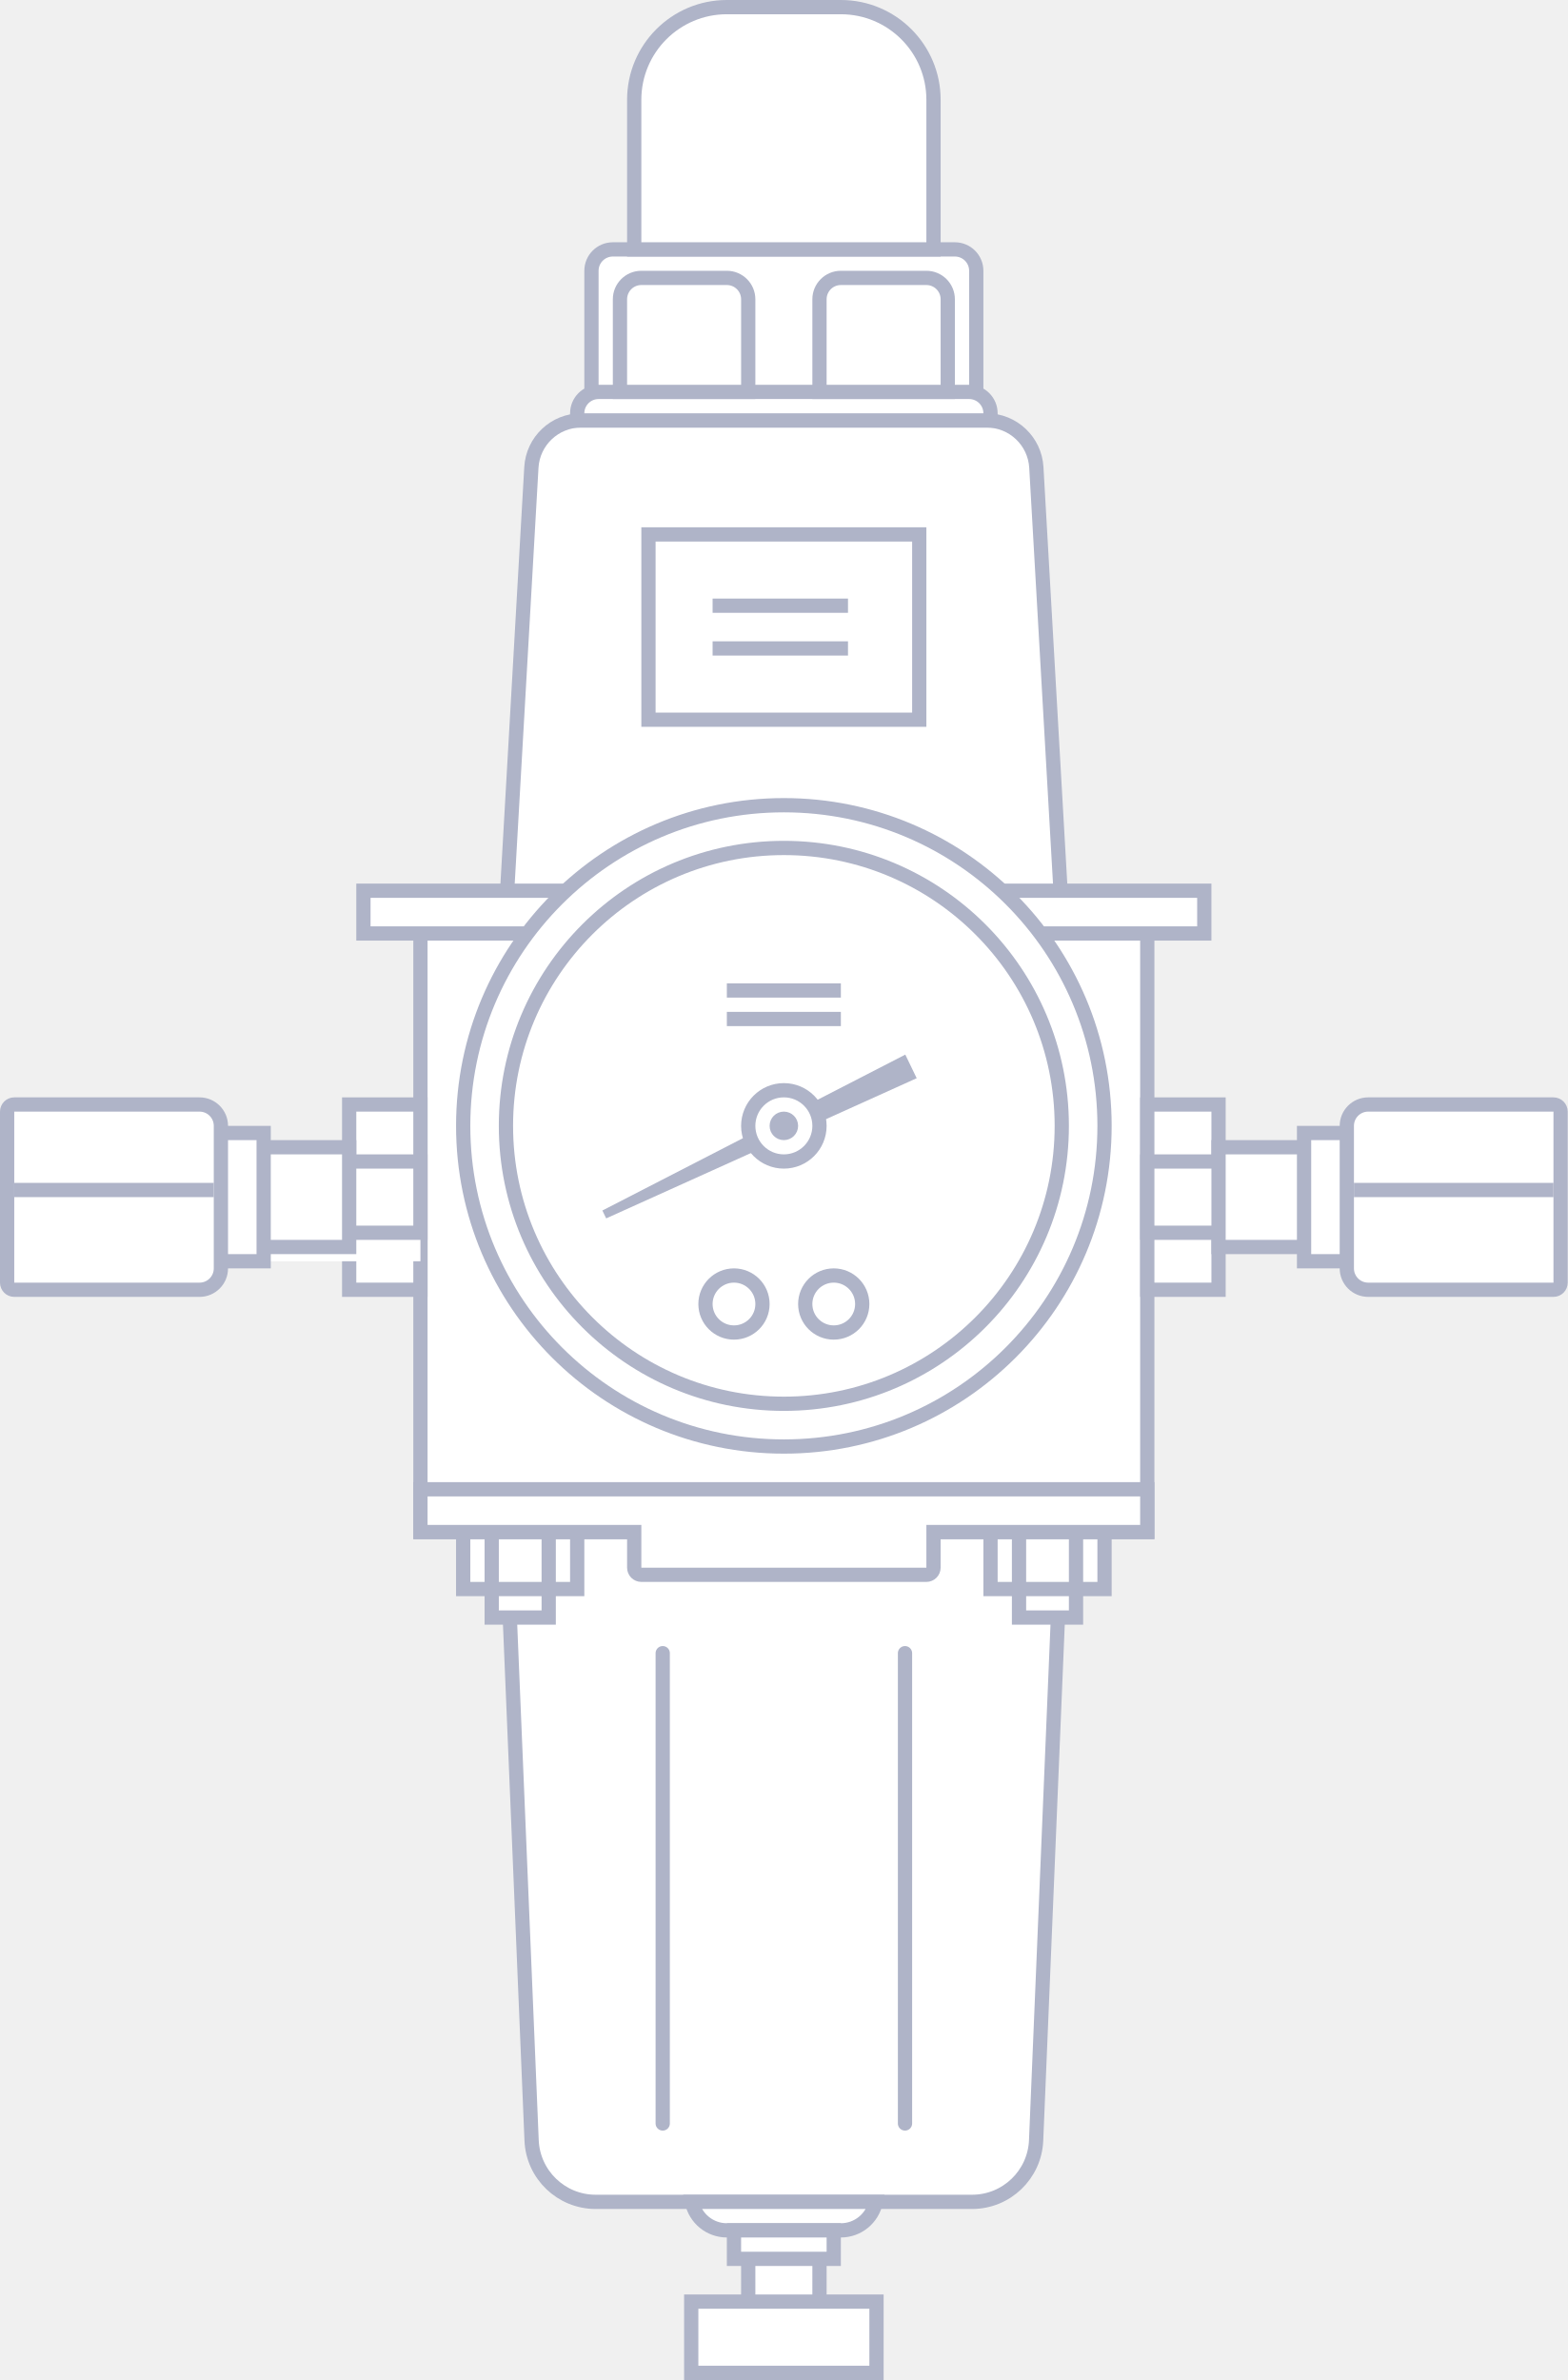
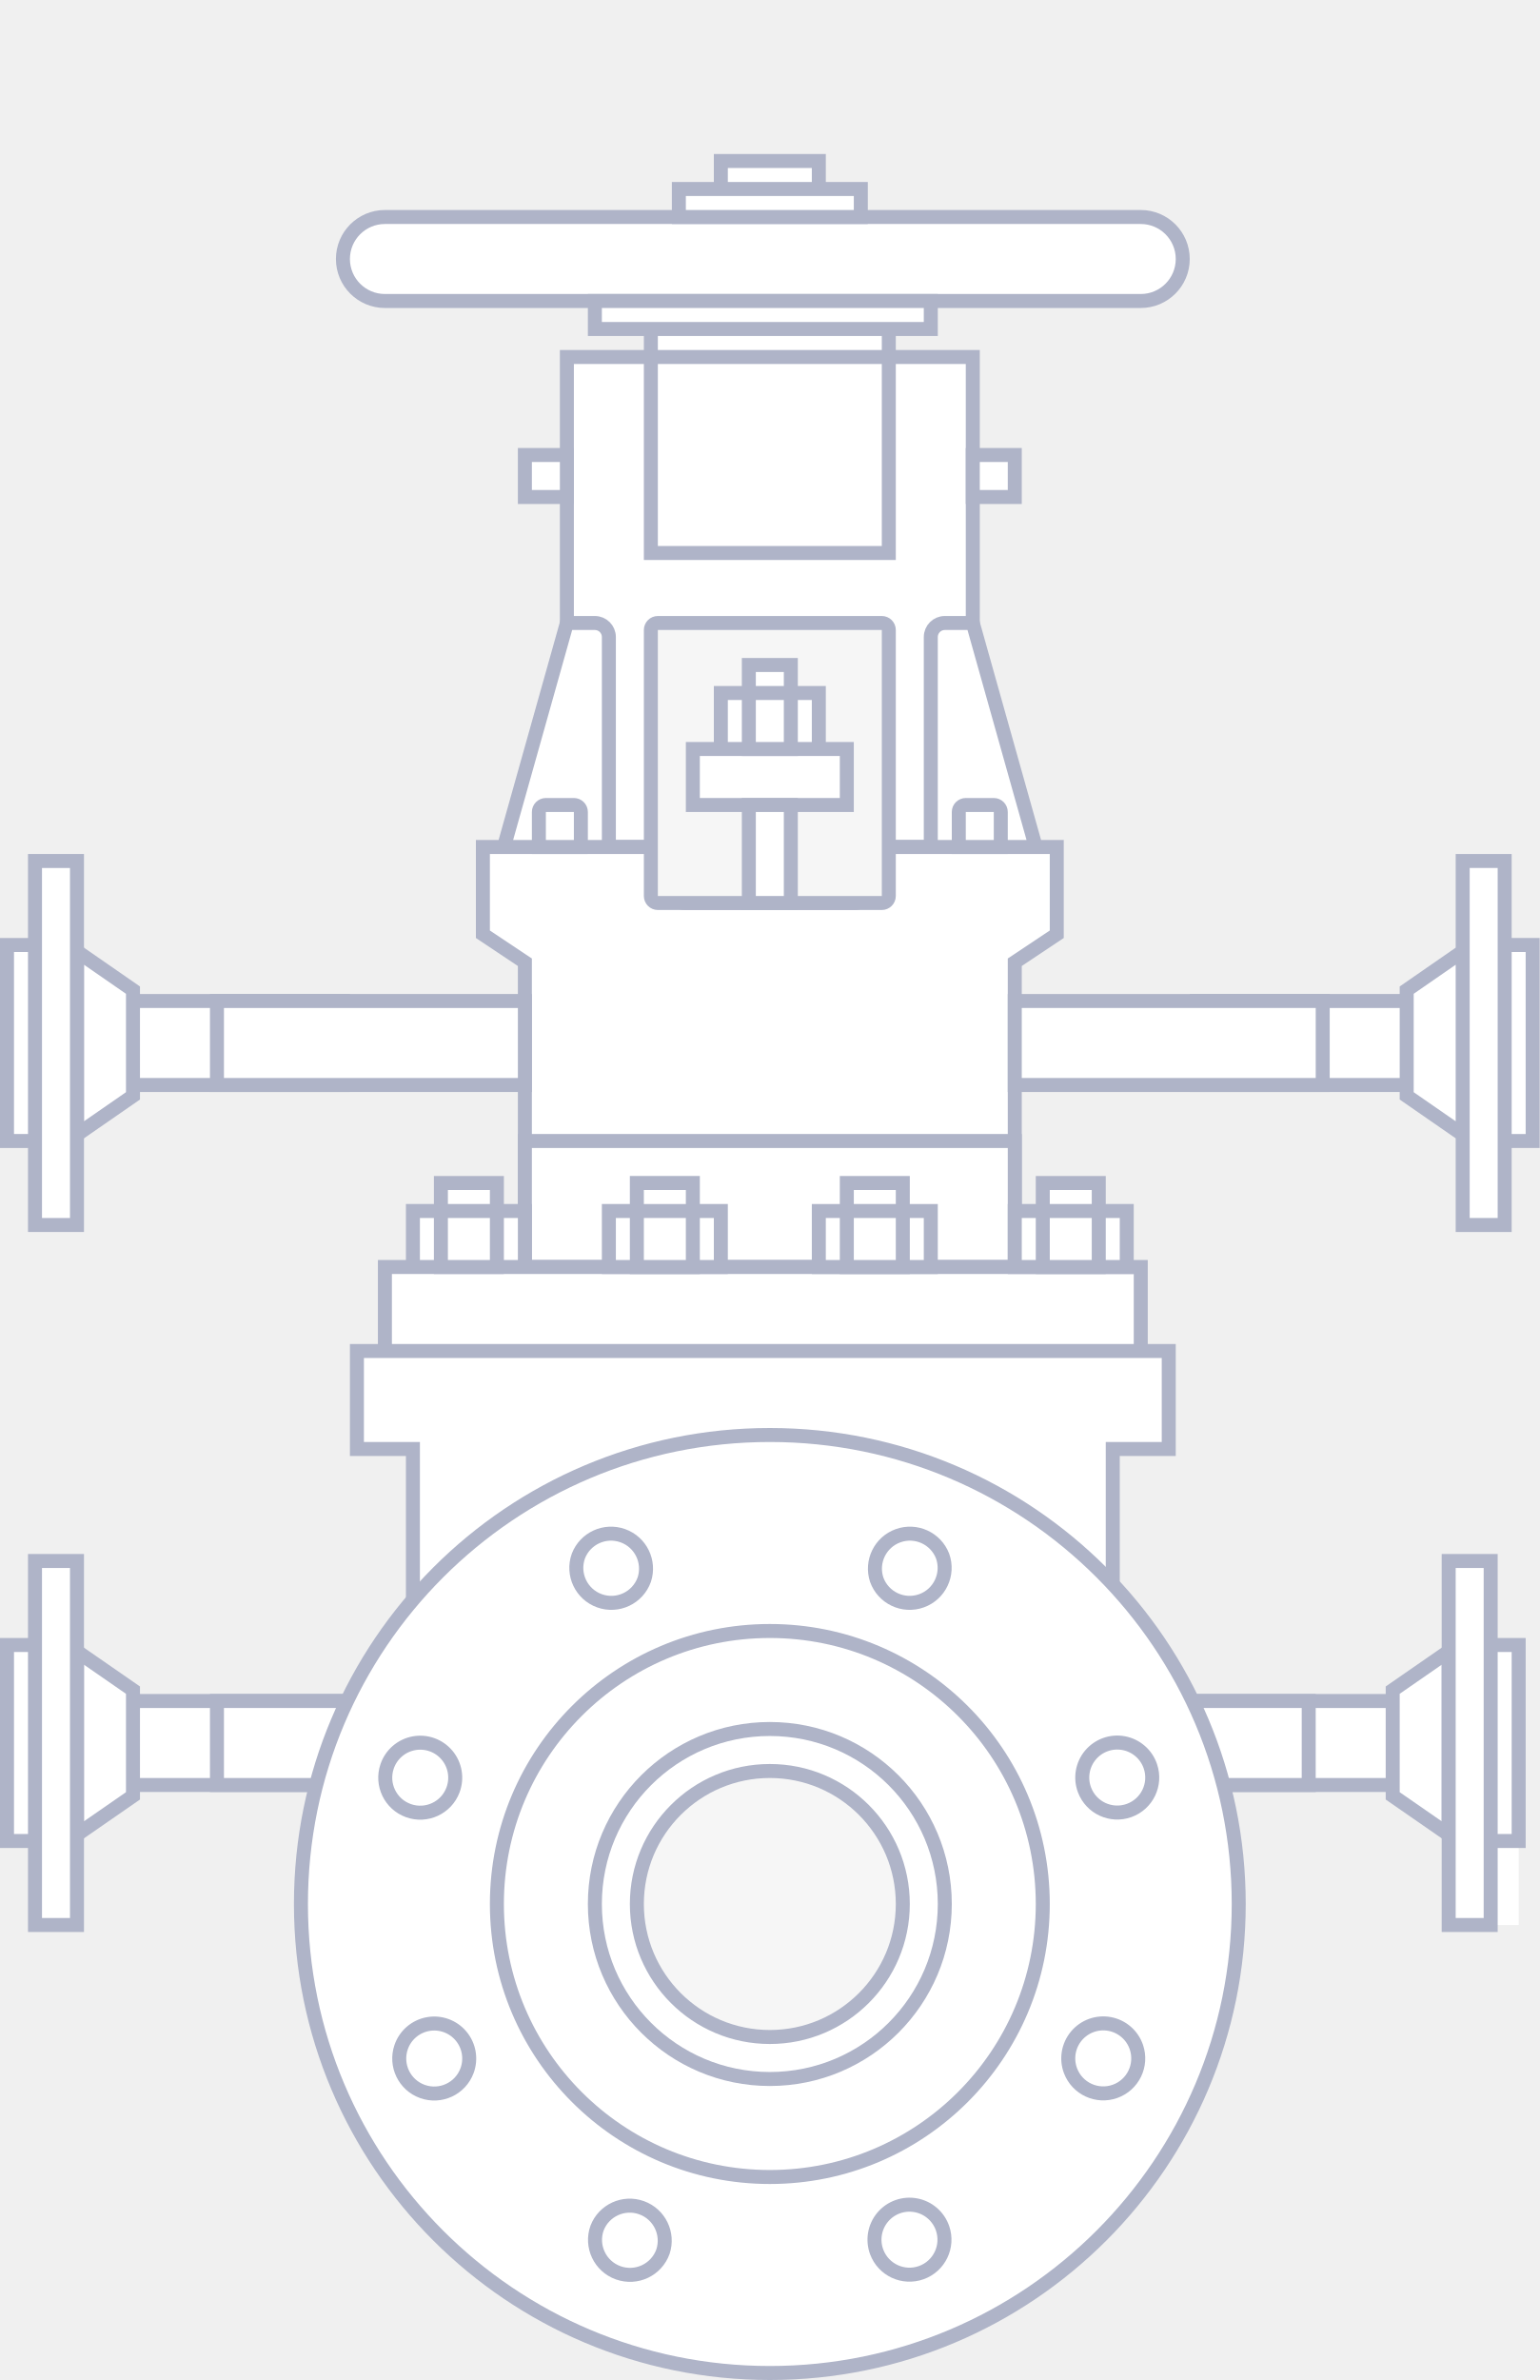
- <svg xmlns="http://www.w3.org/2000/svg" width="110" height="167" fill="none">
-   <path d="M37.284 32.8l-1.755 30.7h38.942l-1.755-30.7a3.5 3.5 0 0 0-3.494-3.3H40.778a3.5 3.5 0 0 0-3.494 3.3zM29.5 65.5h51v42h-51z" fill="#fff" stroke="#AFB4C8" />
-   <path fill="#fff" stroke="#AFB4C8" d="M25.5 65.5h59v-3h-59z" />
-   <circle cx="55" cy="79" r="22.5" fill="#fff" stroke="#AFB4C8" />
-   <circle cx="55" cy="79" r="19.5" fill="#fff" stroke="#AFB4C8" />
-   <path d="M42.266 84.94l.267.552 21.787-9.836L63.521 74 42.266 84.94z" fill="#AFB4C8" />
-   <circle cx="55" cy="79" r="2.5" fill="#fff" stroke="#AFB4C8" />
-   <circle cx="55" cy="79" r=".5" fill="#fff" stroke="#AFB4C8" />
-   <circle cx="51.5" cy="91.5" r="2" fill="#fff" stroke="#AFB4C8" />
-   <circle cx="58.5" cy="91.5" r="2" fill="#fff" stroke="#AFB4C8" />
-   <path fill="#AFB4C8" d="M51 71h8v1h-8zm0-2h8v1h-8z" />
-   <path fill="#fff" stroke="#AFB4C8" d="M80.5 77.5h5v13h-5z" />
-   <path fill="#fff" stroke="#AFB4C8" d="M80.5 81.5h5v5h-5zm11-2h7v9h-7zm-6 1h6v7h-6z" />
-   <path d="M94.5 79a1.5 1.5 0 0 1 1.5-1.5h13a.5.5 0 0 1 .5.5v12a.5.5 0 0 1-.5.5H96a1.5 1.5 0 0 1-1.5-1.5V79z" fill="#fff" stroke="#AFB4C8" />
-   <path d="M95 83.5h14" stroke="#AFB4C8" />
-   <path fill="#fff" stroke="#AFB4C8" d="M29.5 77.5h-5v13h5z" />
-   <path fill="#fff" stroke="#AFB4C8" d="M29.5 81.5h-5v5h5zm-11-2h-7v9h7zm0 1h6v7h-6z" />
-   <path d="M15.5 79a1.5 1.5 0 0 0-1.5-1.5H1a.5.5 0 0 0-.5.5v12a.5.5 0 0 0 .5.5h13a1.5 1.5 0 0 0 1.5-1.5V79z" fill="#fff" stroke="#AFB4C8" />
-   <path d="M15 83.5H1" stroke="#AFB4C8" />
-   <path d="M37.3 150.187L35.52 107.5h38.96l-1.78 42.687a4.5 4.5 0 0 1-4.496 4.313H41.796a4.5 4.5 0 0 1-4.496-4.313z" fill="#fff" stroke="#AFB4C8" />
-   <path fill="#fff" stroke="#AFB4C8" d="M32.5 107.5h8v4h-8z" />
-   <path fill="#fff" stroke="#AFB4C8" d="M34.5 107.5h4v4h-4zm0 4h4v2h-4zm35-4h8v4h-8z" />
-   <path fill="#fff" stroke="#AFB4C8" d="M71.5 107.5h4v4h-4zm0 4h4v2h-4z" />
-   <path d="M66 107.5h14.5v-3h-51v3h15v2.5a.5.5 0 0 0 .5.5h20a.5.5 0 0 0 .5-.5v-2.5h.5zm-4.55 47a2.5 2.5 0 0 1-2.45 2h-8a2.5 2.5 0 0 1-2.45-2h12.9z" fill="#fff" stroke="#AFB4C8" />
-   <path d="M46.5 116v33m17-33v33" stroke="#AFB4C8" stroke-linecap="round" />
-   <path d="M40.5 29a1.5 1.5 0 0 1 1.5-1.5h26a1.5 1.5 0 0 1 1.5 1.5v.5h-29V29zm1-10a1.5 1.5 0 0 1 1.5-1.5h24a1.5 1.5 0 0 1 1.5 1.5v8.5h-27V19z" fill="#fff" stroke="#AFB4C8" />
-   <path d="M43.5 21a1.5 1.5 0 0 1 1.5-1.5h6a1.5 1.5 0 0 1 1.5 1.5v6.5h-9V21zm14 0a1.5 1.5 0 0 1 1.5-1.5h6a1.5 1.5 0 0 1 1.5 1.5v6.5h-9V21zm-13-14A6.5 6.5 0 0 1 51 .5h8A6.5 6.5 0 0 1 65.5 7v10.5h-21V7zm1 30.5h19v13h-19z" fill="#fff" stroke="#AFB4C8" />
-   <path d="M50 42.5h9.5m-9.5 3h9.5" stroke="#AFB4C8" />
-   <path fill="#fff" stroke="#AFB4C8" d="M48.5 161.5h13v5h-13zm3-5h7v2h-7zm1 2h5v3h-5z" />
+ <svg xmlns="http://www.w3.org/2000/svg" width="110" height="170" fill="none">
+   <path fill="#fff" stroke="#AFB4C8" d="M40.5 25.5h29v35h-29z" />
+   <path d="M40.5 44.5l-4.5 16h7.5v-15a1 1 0 0 0-1-1h-2zm29 0l4.5 16h-7.5v-15a1 1 0 0 1 1-1h2zm3 24.5v21.5h-35V68.732l-.223-.148-2.777-1.852V60.5H47a.5.5 0 0 1 .5.5v2a1.5 1.5 0 0 0 1.5 1.5h12a1.5 1.5 0 0 0 1.5-1.5v-2a.5.5 0 0 1 .5-.5h12.5v6.232l-2.777 1.852-.223.148V69z" fill="#fff" stroke="#AFB4C8" />
+   <path fill="#fff" stroke="#AFB4C8" d="M37.5 81.5h35v9h-35z" />
+   <path d="M101.5 120v9" stroke="#000" />
+   <path fill="#fff" stroke="#AFB4C8" d="M99.5 121.5h-15v6h15zm0 6.776v-7.552l4-2.77v13.092l-4-2.77z" />
+   <path fill="#fff" stroke="#AFB4C8" d="M93.5 121.5h-13v6h13zm13-10h-3v26h3zm0 6h2v14h-2z" />
+   <path d="M7.5 120v9" stroke="#000" />
+   <path fill="#fff" stroke="#AFB4C8" d="M9.5 121.5h15v6h-15zm0 6.776v-7.552l-4-2.77v13.092l4-2.77z" />
+   <path fill="#fff" stroke="#AFB4C8" d="M15.5 121.5h13v6h-13z" />
+   <path d="M29 103.5h-3.5v-7h58v7h-4v28h-50v-28H29zm-1.5-7h54v-6h-54zm2-10h8v4h-8z" fill="#fff" stroke="#AFB4C8" />
+   <path fill="#fff" stroke="#AFB4C8" d="M31.5 86.5h4v4h-4zm0-2h4v2h-4zm12 2h8v4h-8z" />
+   <path fill="#fff" stroke="#AFB4C8" d="M45.5 86.5h4v4h-4zm0-2h4v2h-4zm23.5-27h2a.5.5 0 0 1 .5.5v2.5h-3V58a.5.5 0 0 1 .5-.5zm-30 0h2a.5.5 0 0 1 .5.5v2.5h-3V58a.5.5 0 0 1 .5-.5zm19.5 29h8v4h-8z" />
+   <path fill="#fff" stroke="#AFB4C8" d="M60.5 86.5h4v4h-4zm0-2h4v2h-4zm12 2h8v4h-8z" />
+   <path fill="#fff" stroke="#AFB4C8" d="M74.5 86.5h4v4h-4zm0-2h4v2h-4z" />
+   <circle cx="55" cy="136" r="33.5" fill="#fff" stroke="#AFB4C8" />
+   <path d="M32.365 127.853a2.5 2.5 0 1 0-4.707-1.685 2.5 2.5 0 0 0 4.707 1.685zm1 20.06a2.5 2.5 0 1 0-4.707-1.685 2.5 2.5 0 0 0 4.707 1.685zm12.664-35.081a2.501 2.501 0 0 0-4.708-1.685 2.5 2.5 0 0 0 4.708 1.685zm1.336 48a2.501 2.501 0 0 0-4.708-1.685 2.5 2.5 0 0 0 4.708 1.685zm30.118-32.979a2.5 2.5 0 1 1 4.707-1.684 2.5 2.5 0 0 1-4.707 1.684zm-1 20.06a2.5 2.5 0 1 1 4.707-1.684 2.5 2.5 0 0 1-4.707 1.684zm-13.848-35.081a2.501 2.501 0 0 1 4.708-1.685 2.5 2.5 0 0 1-4.708 1.685zm0 48.021a2.5 2.5 0 1 1 4.707-1.685 2.5 2.5 0 0 1-4.707 1.685z" fill="#fff" stroke="#AFB4C8" />
+   <circle cx="55" cy="136" r="19.5" fill="#fff" stroke="#AFB4C8" />
+   <circle cx="55" cy="136" r="12.5" fill="#fff" stroke="#AFB4C8" />
+   <circle cx="55" cy="136" r="9.5" fill="#F6F6F6" stroke="#AFB4C8" />
+   <path fill="#fff" stroke="#AFB4C8" d="M2.5 111.5h3v26h-3zm0 6h-2v14h2z" />
+   <path d="M7.5 70v9" stroke="#000" />
+   <path fill="#fff" stroke="#AFB4C8" d="M9.5 71.5h15v6h-15zm0 6.776v-7.552l-4-2.77v13.092l4-2.77z" />
+   <path fill="#fff" stroke="#AFB4C8" d="M15.5 71.5h22v6h-22zm-13-10h3v26h-3zm0 6h-2v14h2z" />
+   <path d="M102.5 70v9" stroke="#000" />
+   <path fill="#fff" stroke="#AFB4C8" d="M101.5 71.5h-16v6h16z" />
+   <path d="M100.5 78.276v-7.552l4-2.77v13.092l-4-2.77zm-6-6.776h-22v6h22zm13-10h-3v26h3zm0 6h2v14h-2z" fill="#fff" stroke="#AFB4C8" />
+   <rect x="46.5" y="44.5" width="17" height="20" rx=".5" fill="#F6F6F6" stroke="#AFB4C8" />
+   <path fill="#fff" stroke="#AFB4C8" d="M49.5 53.5h11v4h-11zm2-4h7v4h-7z" />
+   <path fill="#fff" stroke="#AFB4C8" d="M53.5 49.5h3v4h-3zm0-2h3v2h-3zm0 10h3v7h-3z" />
+   <rect x="24.5" y="15.5" width="60" height="6" rx="3" fill="#fff" stroke="#AFB4C8" />
+   <path fill="#fff" stroke="#AFB4C8" d="M46.5 25.5h17v14h-17zm-4-4h24v2h-24zm6-8h13v2h-13zm3-2h7v2h-7zm-5 12h17v2h-17zm-9 9h3v3h-3zm32 0h3v3h-3z" />
</svg>
